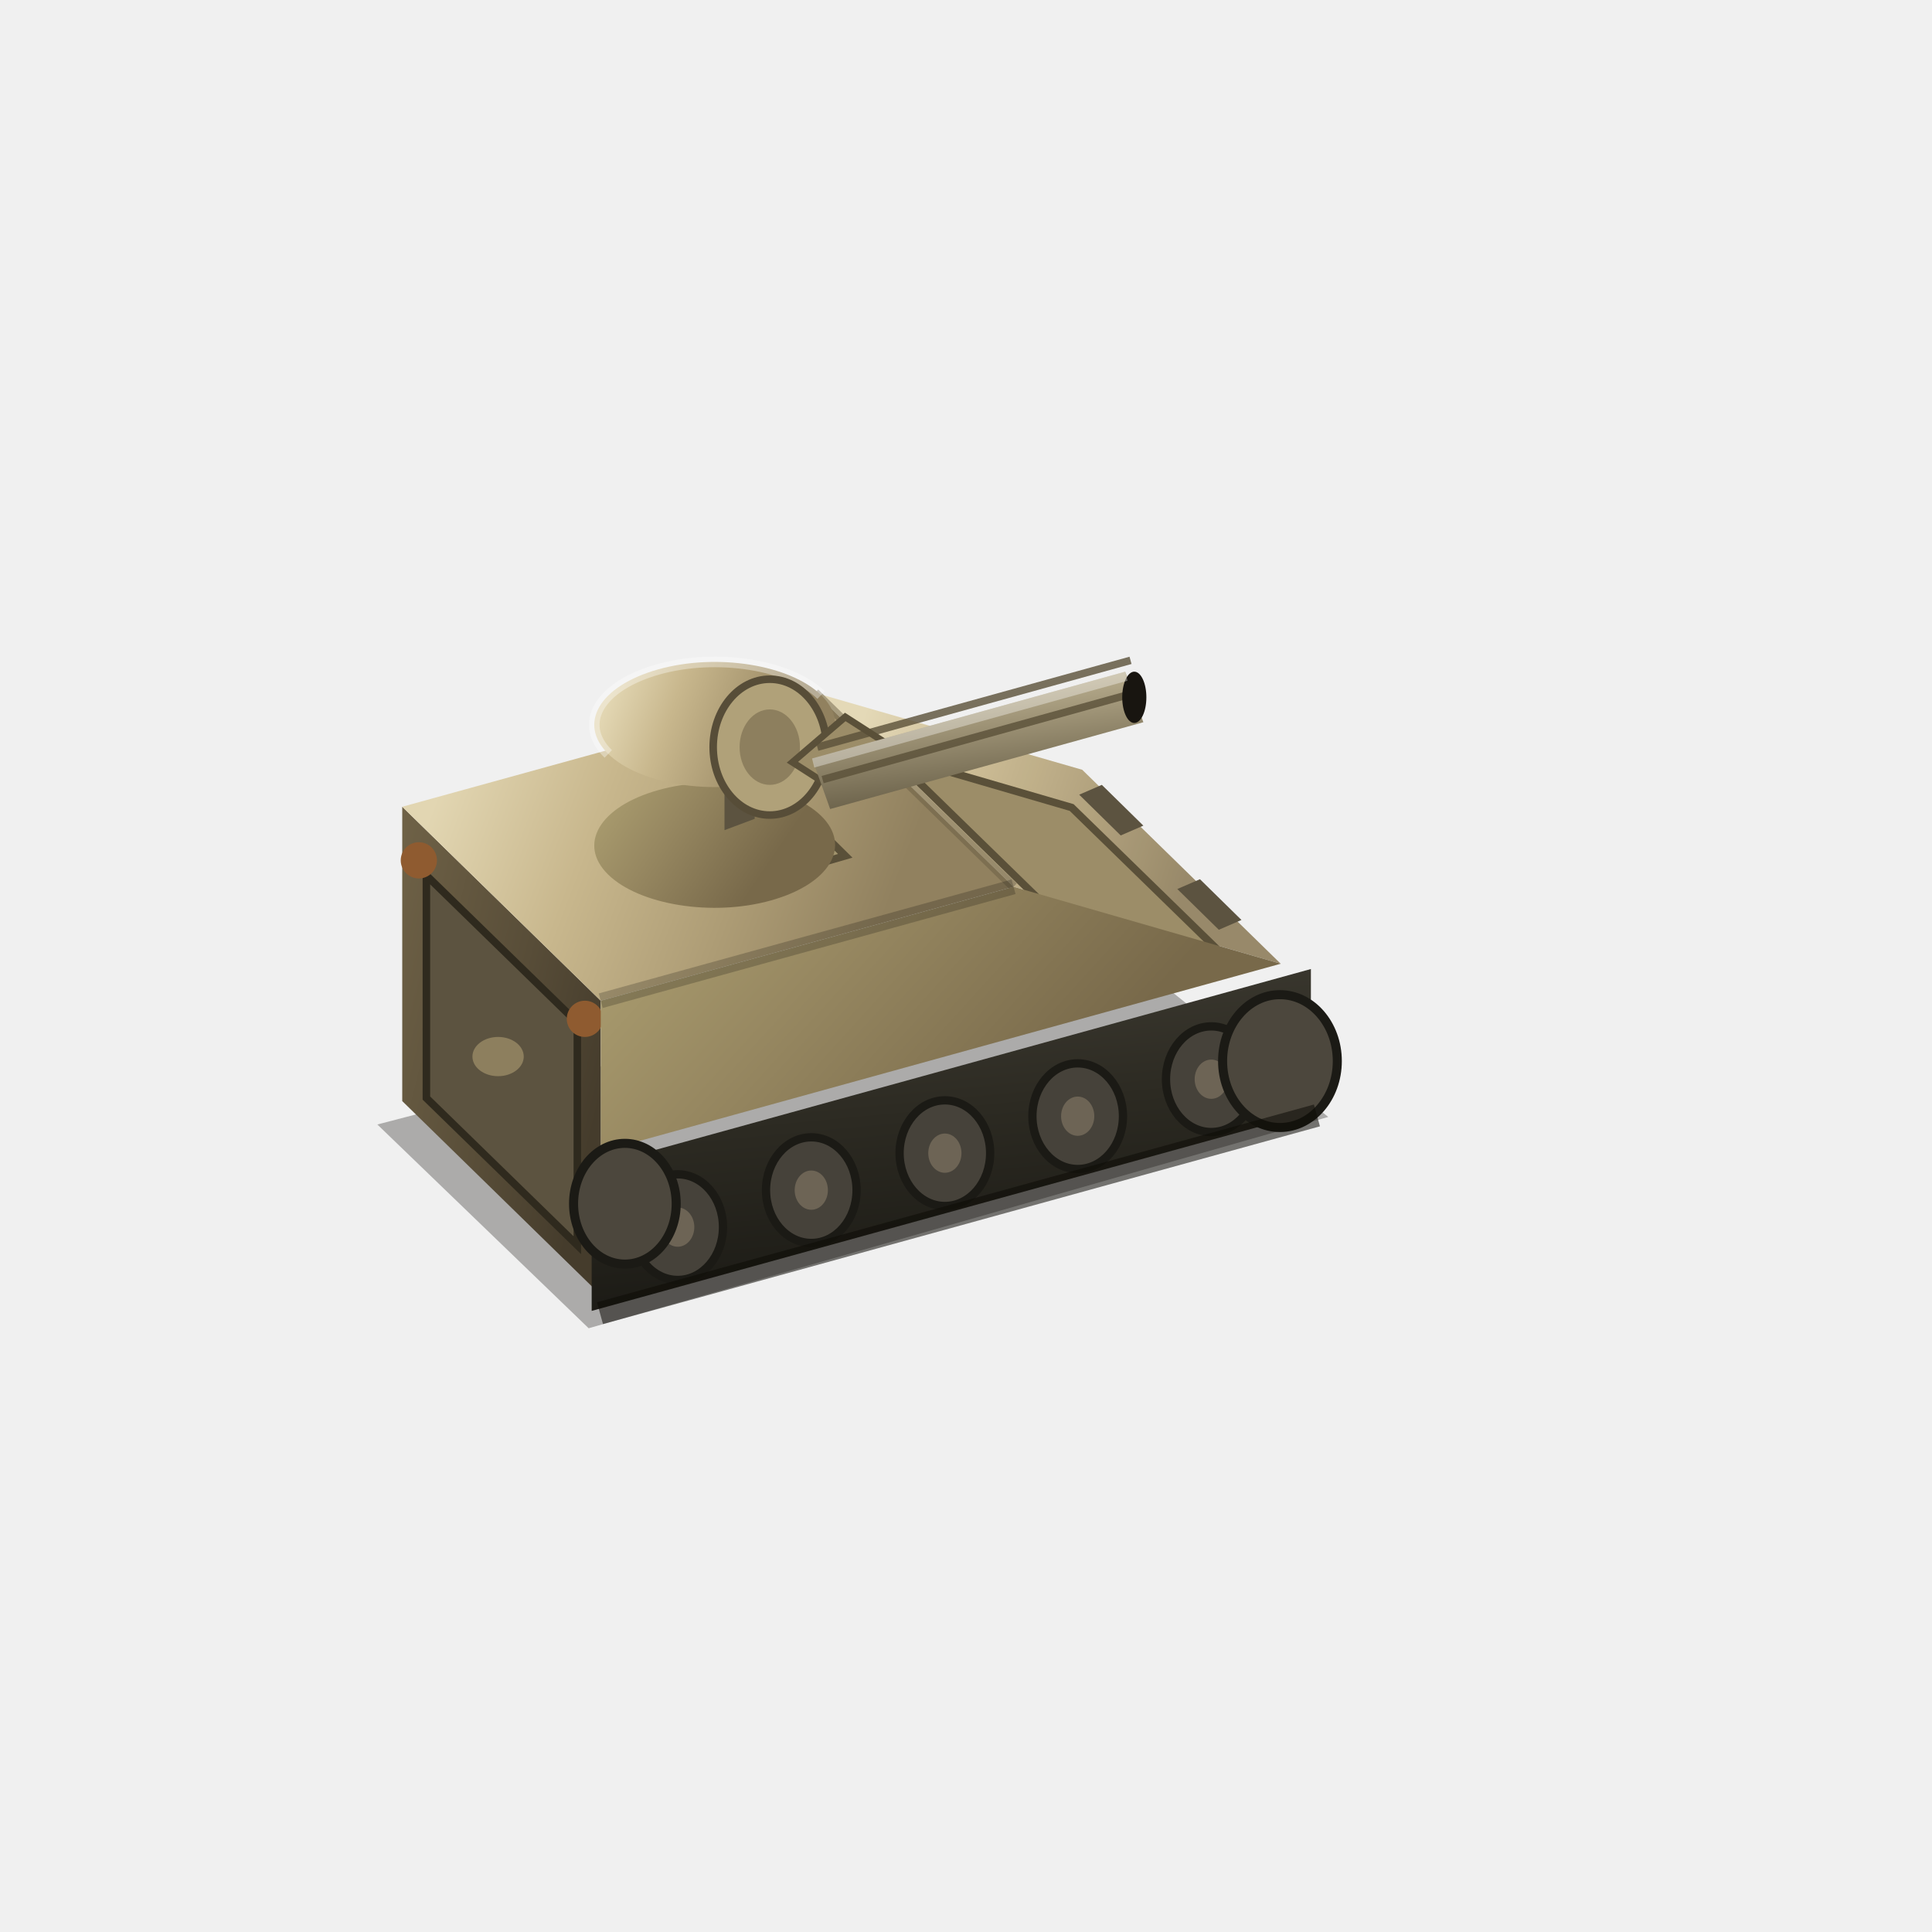
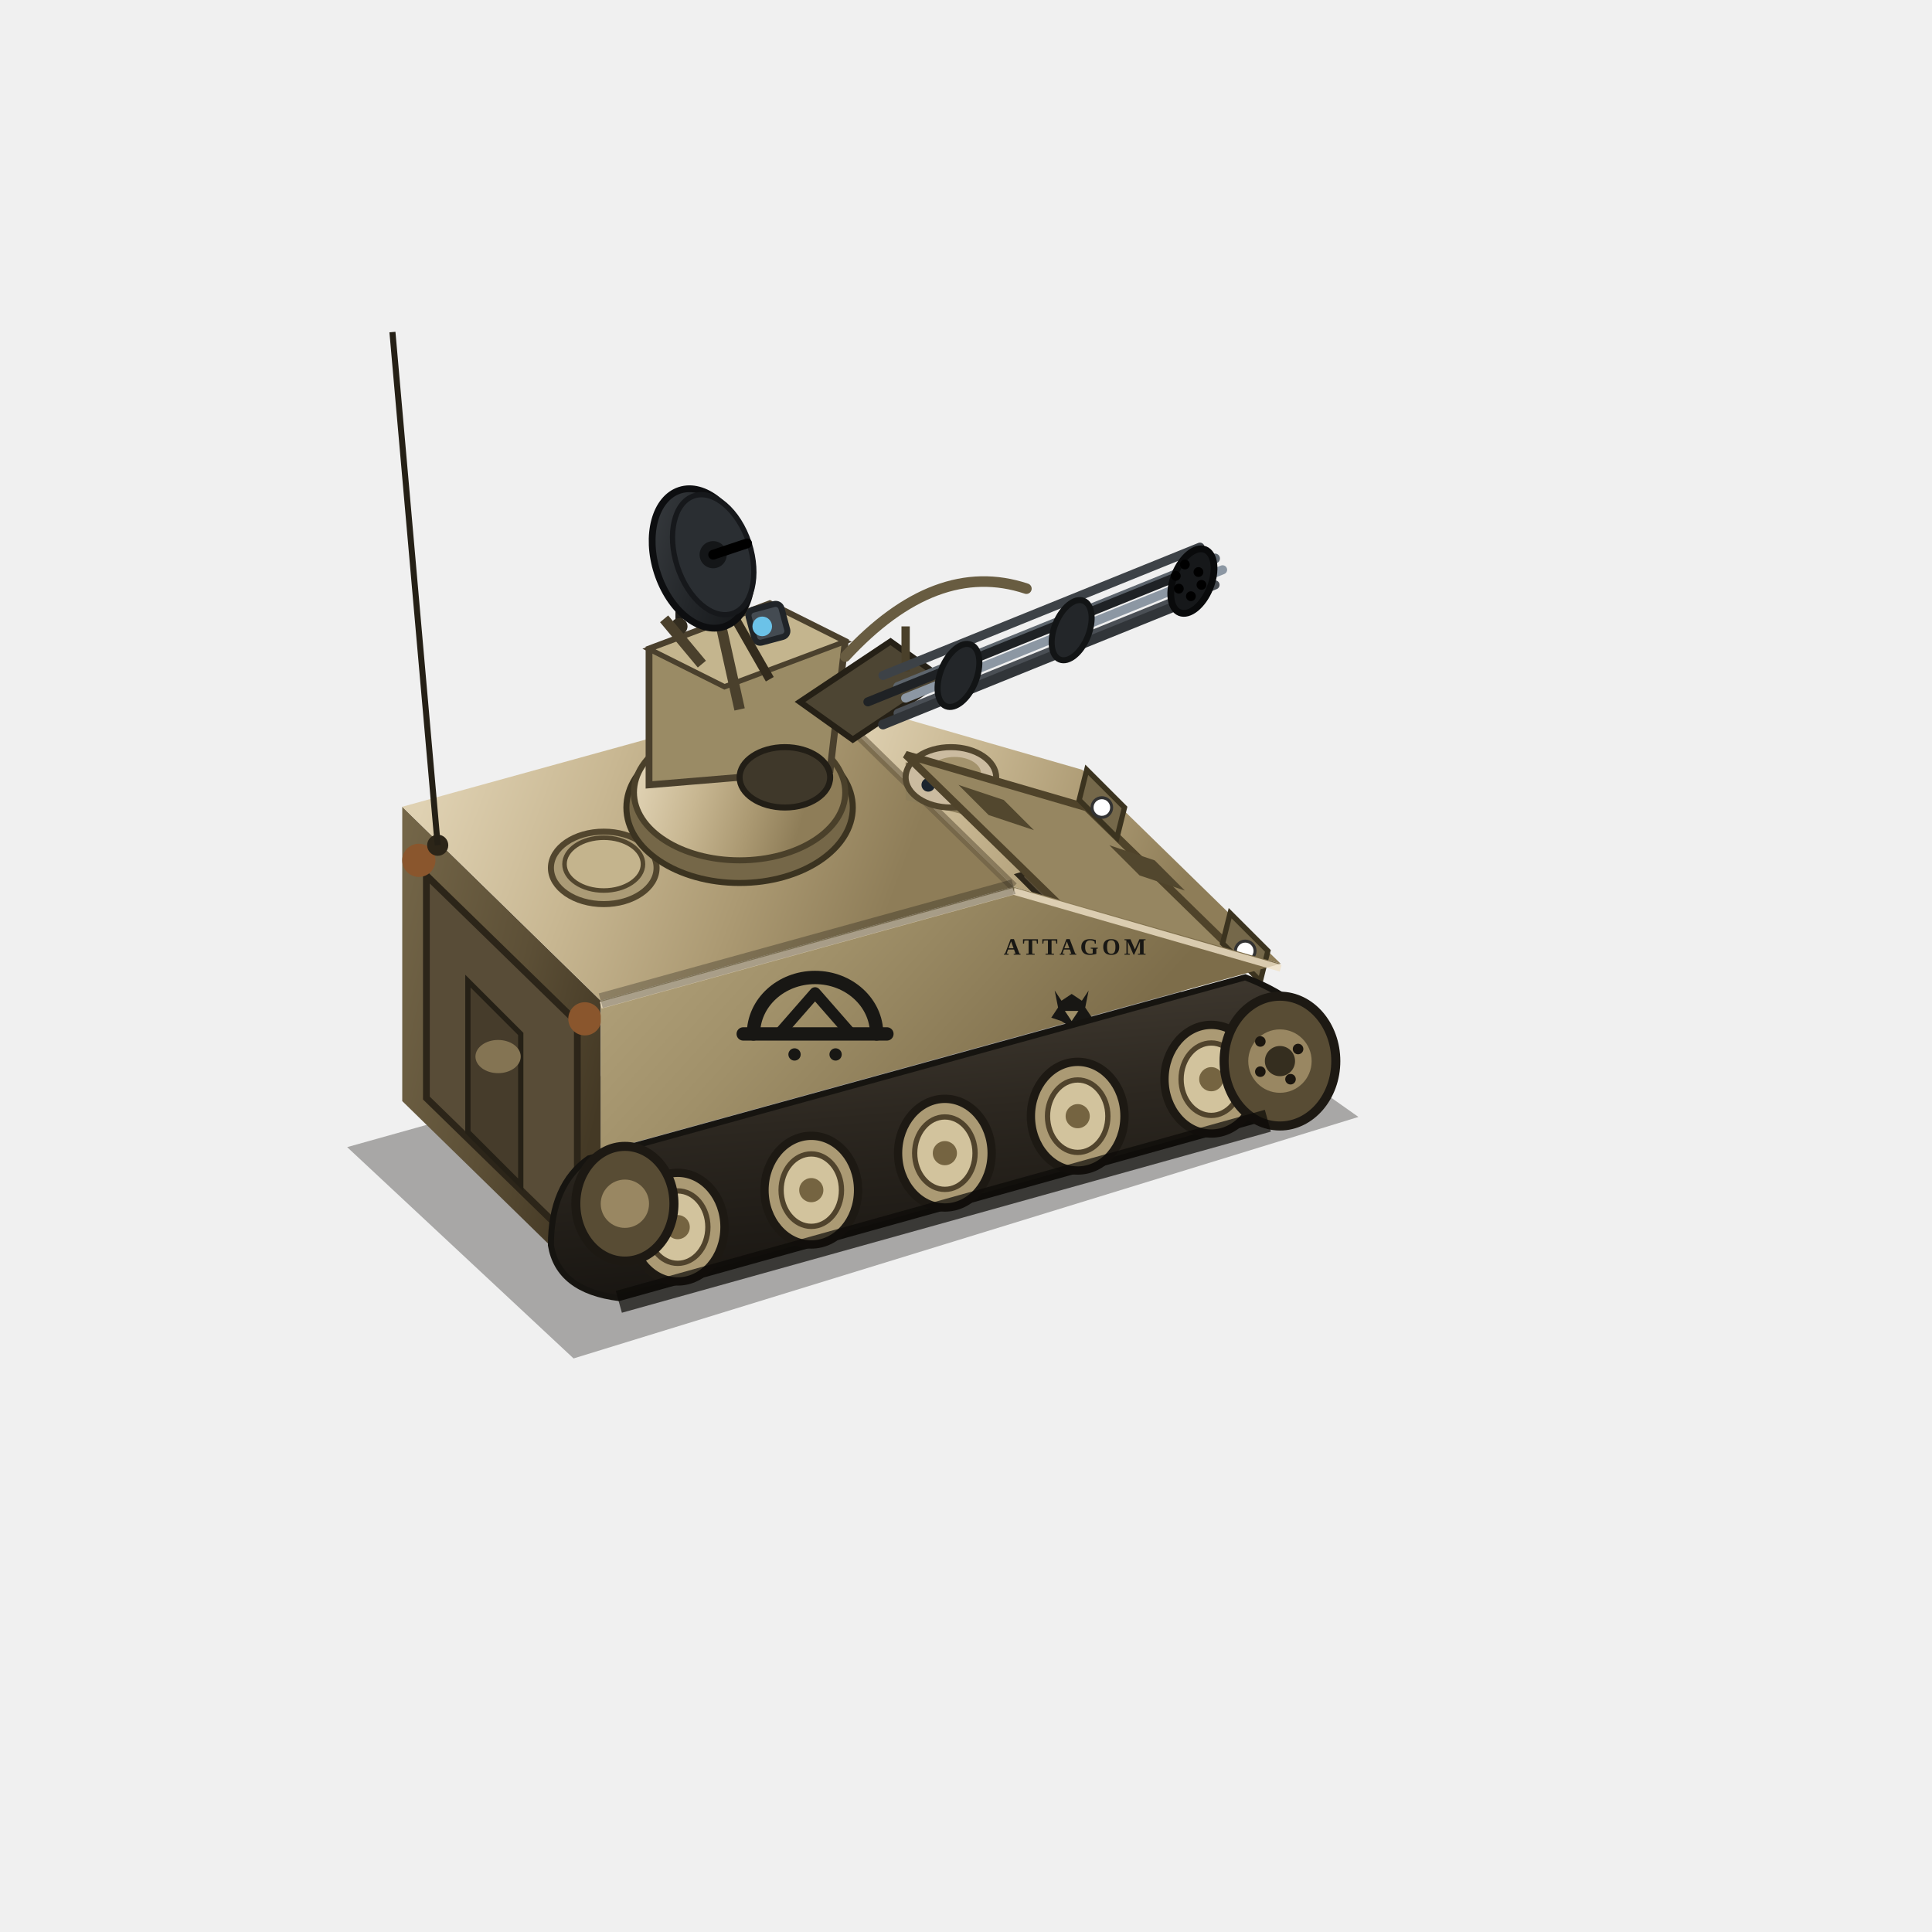
<svg xmlns="http://www.w3.org/2000/svg" viewBox="0 0 256 256">
  <defs>
-     <linearGradient id="g-deck" x1="0.12" y1="0" x2="0.9" y2="0.15">
-       <stop offset="0" stop-color="#e2d6b2" />
-       <stop offset="0.34" stop-color="#c8b78d" />
-       <stop offset="0.68" stop-color="#ad9c75" />
-       <stop offset="1" stop-color="#91815f" />
+     <linearGradient id="m-tan-deck" x1="0.1" y1="0" x2="0.9" y2="0.15">
+       <stop offset="0%" stop-color="#dfd1b2" />
+       <stop offset="35%" stop-color="#c8b792" />
+       <stop offset="70%" stop-color="#ab9972" />
+       <stop offset="100%" stop-color="#8e7d58" />
    </linearGradient>
-     <linearGradient id="g-flank" x1="0" y1="0" x2="0.85" y2="0.3">
-       <stop offset="0" stop-color="#aea172" />
-       <stop offset="0.45" stop-color="#978861" />
-       <stop offset="1" stop-color="#78694a" />
+     <linearGradient id="m-tan-flank" x1="0" y1="0" x2="0.85" y2="0.3">
+       <stop offset="0%" stop-color="#b6a67f" />
+       <stop offset="45%" stop-color="#a09069" />
+       <stop offset="100%" stop-color="#7d6d4a" />
    </linearGradient>
-     <linearGradient id="g-rear" x1="0" y1="0" x2="1" y2="0.6">
-       <stop offset="0" stop-color="#6f6247" />
-       <stop offset="0.6" stop-color="#584d38" />
-       <stop offset="1" stop-color="#453c2c" />
+     <linearGradient id="m-tan-rear" x1="0" y1="0" x2="1" y2="0.6">
+       <stop offset="0%" stop-color="#756749" />
+       <stop offset="60%" stop-color="#5c4f36" />
+       <stop offset="100%" stop-color="#443925" />
    </linearGradient>
-     <linearGradient id="g-metal" x1="0" y1="0" x2="0.3" y2="1">
-       <stop offset="0" stop-color="#d4c9a8" />
-       <stop offset="0.5" stop-color="#9e9376" />
-       <stop offset="1" stop-color="#675e47" />
+     <linearGradient id="m-gun-metal" x1="0" y1="0" x2="0" y2="1">
+       <stop offset="0%" stop-color="#60666d" />
+       <stop offset="50%" stop-color="#3b4046" />
+       <stop offset="100%" stop-color="#1d2023" />
    </linearGradient>
-     <linearGradient id="g-trk" x1="0" y1="0" x2="0.2" y2="1">
-       <stop offset="0" stop-color="#403d34" />
-       <stop offset="0.5" stop-color="#2c2a22" />
-       <stop offset="1" stop-color="#1b1a15" />
+     <linearGradient id="m-radar-dark" x1="0" y1="0" x2="1" y2="1">
+       <stop offset="0%" stop-color="#3a3e42" />
+       <stop offset="50%" stop-color="#232629" />
+       <stop offset="100%" stop-color="#111315" />
+     </linearGradient>
+     <linearGradient id="m-trk" x1="0" y1="0" x2="0.2" y2="1">
+       <stop offset="0%" stop-color="#463f35" />
+       <stop offset="50%" stop-color="#2c2720" />
+       <stop offset="100%" stop-color="#181511" />
    </linearGradient>
  </defs>
-   <path d="M50 149 L146 124 L176 148 L78 176 Z" fill="#0d0b06" opacity="0.30" />
-   <path d="M53.3 106.9 L79.6 132.6 L79.6 171.6 L53.3 145.9 Z" fill="url(#g-rear)" />
-   <path d="M56.5 116 L76.5 135.5 L76.5 165 L56.5 145.5 Z" fill="#5c5340" stroke="#2f2a1e" stroke-width="1" />
-   <ellipse cx="66" cy="140" rx="3.4" ry="2.6" fill="#8d7f5e" />
-   <circle cx="55.5" cy="114" r="2.4" fill="#8f5b30" />
-   <circle cx="77.5" cy="135" r="2.4" fill="#8f5b30" />
-   <path d="M53.3 106.9 L108.0 91.8 L134.3 117.5 L79.6 132.6 Z" fill="url(#g-deck)" />
-   <path d="M108.0 91.8 L143.4 102.0 L169.7 127.7 L134.3 117.5 Z" fill="url(#g-deck)" />
-   <path d="M108.0 91.8 L134.3 117.5" fill="none" stroke="#6d6046" stroke-opacity="0.55" stroke-width="1.2" />
-   <path d="M108.0 91.8 L143.4 102.0 L169.7 127.7 L134.3 117.5 Z" fill="#ffffff" fill-opacity="0.07" />
-   <path d="M118 100 L142 107 L162 126.5 L138 119.5 Z" fill="#9c8d68" stroke="#5a5039" stroke-width="1" />
-   <g fill="#5c5340">
-     <path d="M146 104 L151.5 109.4 L148.5 110.7 L143 105.3 Z" />
-     <path d="M159 116.5 L164.5 121.9 L161.5 123.2 L156 117.8 Z" />
+   <path d="M 46 152 L 146 124 L 180 148 L 76 180 Z" fill="#0d0b06" opacity="0.32" />
+   <path d="M 53.3 106.9 L 79.6 132.6 L 79.6 171.6 L 53.3 145.9 Z" fill="url(#m-tan-rear)" />
+   <path d="M 56.5 116 L 76.5 135.5 L 76.5 165 L 56.5 145.5 Z" fill="#584c37" stroke="#2c2519" stroke-width="0.9" />
+   <polygon points="62,130 69,137 69,157 62,150" fill="#463c2b" stroke="#252016" stroke-width="0.7" />
+   <ellipse cx="66" cy="140" rx="3" ry="2.2" fill="#847453" />
+   <circle cx="55.5" cy="114" r="2.2" fill="#8a562d" />
+   <circle cx="77.5" cy="135" r="2.2" fill="#8a562d" />
+   <path d="M 53.3 106.9 L 108.0 91.8 L 134.3 117.5 L 79.6 132.6 Z" fill="url(#m-tan-deck)" />
+   <path d="M 108.0 91.8 L 143.4 102.0 L 169.7 127.7 L 134.3 117.5 Z" fill="url(#m-tan-deck)" />
+   <line x1="108.0" y1="91.8" x2="134.3" y2="117.5" stroke="#685b41" stroke-opacity="0.6" stroke-width="1.2" />
+   <ellipse cx="80" cy="115" rx="7" ry="4.8" fill="#ab9b76" stroke="#52462e" stroke-width="0.8" />
+   <ellipse cx="80" cy="114.5" rx="5.2" ry="3.5" fill="#c4b48d" stroke="#52462e" stroke-width="0.6" />
+   <path d="M 120 106 L 132 109 L 132 104 L 120 101 Z" fill="#8d7e5b" />
+   <ellipse cx="126" cy="103" rx="6" ry="4" fill="#cbbba0" stroke="#52462e" stroke-width="0.8" />
+   <ellipse cx="126.5" cy="102.5" rx="3.5" ry="2.2" fill="#a4936d" />
+   <circle cx="123" cy="104" r="0.9" fill="#1b242e" />
+   <circle cx="127" cy="105.5" r="0.9" fill="#1b242e" />
+   <circle cx="130.5" cy="104" r="0.9" fill="#1b242e" />
+   <polygon points="135,116 148,112 154,118 141,122" fill="#584c36" stroke="#2e271a" stroke-width="0.7" />
+   <line x1="138" y1="116" x2="144" y2="122" stroke="#231e15" stroke-width="0.7" />
+   <line x1="141" y1="115" x2="147" y2="121" stroke="#231e15" stroke-width="0.7" />
+   <line x1="144" y1="114" x2="150" y2="120" stroke="#231e15" stroke-width="0.7" />
+   <polygon points="120,100 144,107 165,127.5 141,120.5" fill="#968661" stroke="#4f432a" stroke-width="1" />
+   <polygon points="127,104 133,106 137,110 131,108" fill="#52472e" />
+   <polygon points="147,112 153,114 157,118 151,116" fill="#52472e" />
+   <polygon points="163,121 168,126 167,130 162,125" fill="#75684a" stroke="#3b331f" stroke-width="0.7" />
+   <circle cx="165" cy="126" r="1.3" fill="#ffffff" stroke="#333" stroke-width="0.4" />
+   <polygon points="144,102 149,107 148,111 143,106" fill="#75684a" stroke="#3b331f" stroke-width="0.7" />
+   <circle cx="146" cy="107" r="1.3" fill="#ffffff" stroke="#333" stroke-width="0.4" />
+   <path d="M 79.6 132.6 L 134.3 117.5 L 169.7 127.7 L 79.6 152.6 Z" fill="url(#m-tan-flank)" />
+   <line x1="79.6" y1="133.2" x2="134.3" y2="118.1" stroke="#f0e2c8" stroke-width="0.9" opacity="0.8" />
+   <line x1="134.3" y1="118.1" x2="169.7" y2="128.3" stroke="#f0e2c8" stroke-width="0.9" opacity="0.8" />
+   <g transform="translate(108, 137) scale(0.68)">
+     <path d="M -12 0 A 12 11 0 0 1 12 0" fill="none" stroke="#181714" stroke-width="2.6" stroke-linecap="round" />
+     <line x1="-14" y1="0" x2="14" y2="0" stroke="#181714" stroke-width="2.6" stroke-linecap="round" />
+     <path d="M -7 0 L 0 -8 L 7 0" fill="none" stroke="#181714" stroke-width="2.2" stroke-linecap="round" stroke-linejoin="round" />
+     <circle cx="-4" cy="4" r="1.2" fill="#181714" />
+     <circle cx="4" cy="4" r="1.2" fill="#181714" />
  </g>
-   <path d="M85 111 L104 105.5 L112 113.4 L93 118.9 Z" fill="#a2946d" stroke="#5a5039" stroke-width="1" />
-   <path d="M79.6 132.6 L134.3 117.5 L169.7 127.7 L79.6 152.6 Z" fill="url(#g-flank)" />
-   <path d="M79.6 132.6 L134.3 117.5" fill="none" stroke="#000000" stroke-opacity="0.2" stroke-width="2" />
-   <path d="M78.4 173.7 L173.7 147.4 L173.7 128.4 L78.4 154.7 Z" fill="url(#g-trk)" />
-   <g fill="#46423a" stroke="#1b1a15" stroke-width="1.1">
-     <ellipse cx="89.8" cy="162.6" rx="6" ry="7" />
-     <ellipse cx="107.5" cy="157.7" rx="6" ry="7" />
-     <ellipse cx="125.2" cy="152.8" rx="6" ry="7" />
-     <ellipse cx="142.8" cy="147.9" rx="6" ry="7" />
-     <ellipse cx="160.5" cy="143.0" rx="6" ry="7" />
+   <g transform="translate(133, 126.5) scale(0.48)">
+     <text x="0" y="0" font-family="'Georgia', 'Times New Roman', serif" font-weight="900" font-size="6.5" fill="#181714" letter-spacing="1">ATTAGOM</text>
  </g>
-   <g fill="#6d6455">
-     <ellipse cx="89.8" cy="162.6" rx="2.2" ry="2.6" />
-     <ellipse cx="107.5" cy="157.7" rx="2.2" ry="2.6" />
-     <ellipse cx="125.2" cy="152.8" rx="2.2" ry="2.6" />
-     <ellipse cx="142.8" cy="147.9" rx="2.2" ry="2.6" />
-     <ellipse cx="160.5" cy="143.0" rx="2.2" ry="2.6" />
+   <g transform="translate(142, 133.5) scale(0.45)">
+     <path d="M 0 -4 L 3 -2 L 5 -5 L 4 0 L 6 3 L 3 4 L 0 6 L -3 4 L -6 3 L -4 0 L -5 -5 L -3 -2 Z" fill="#181714" />
+     <polygon points="-2,1 2,1 0,4" fill="#a09069" />
  </g>
-   <ellipse cx="169.6" cy="140.6" rx="7.6" ry="8.8" fill="#4c473d" stroke="#1b1a15" stroke-width="1.2" />
-   <ellipse cx="82.8" cy="159.5" rx="6.8" ry="8" fill="#4c473d" stroke="#1b1a15" stroke-width="1.2" />
-   <path d="M79.5 174 L174.5 147.8" fill="none" stroke="#0d0b06" stroke-opacity="0.55" stroke-width="3" />
-   <path d="M108.8 108.1 C112.9 112.1 110.0 117.1 102.2 119.3          C94.4 121.5 84.7 119.9 80.6 115.9          C76.5 111.9 79.4 106.9 87.2 104.7          C95.0 102.5 104.7 104.1 108.8 108.1 Z" fill="url(#g-flank)" />
-   <path d="M108.8 92.1 C112.9 96.1 110.0 101.1 102.2 103.3          C94.4 105.5 84.7 103.9 80.6 99.9          C76.5 95.9 79.4 90.9 87.2 88.7          C95.0 86.5 104.7 88.1 108.8 92.1 Z" fill="url(#g-deck)" />
-   <path d="M80.6 99.9 C76.5 95.9 79.4 90.9 87.2 88.7 C95.0 86.5 104.7 88.1 108.8 92.1" fill="none" stroke="#ffffff" stroke-opacity="0.35" stroke-width="1.4" />
-   <path d="M96 110 L100 108.5 L100 100 L96 101.5 Z" fill="#5c5340" />
-   <ellipse cx="102" cy="99" rx="7.5" ry="9" fill="#b0a179" stroke="#574d38" stroke-width="1" />
-   <ellipse cx="102" cy="99" rx="4" ry="5" fill="#8d7f5e" />
-   <path d="M105 101 L112 95 L119 99.5 L112 105.5 Z" fill="#9c8d68" stroke="#5a5039" stroke-width="0.9" />
-   <path d="M107.6 100.5 L149.1 89.0 L151.5 95.7 L110.0 107.2 Z" fill="url(#g-metal)" />
-   <g stroke="#5a5039" stroke-opacity="0.8" stroke-width="1">
-     <path d="M109 103.3 L150.4 91.8" />
-     <path d="M108.3 99 L149.8 87.5" />
+   <path d="M 79.6 132.6 L 134.3 117.5" fill="none" stroke="#000000" stroke-opacity="0.25" stroke-width="2" />
+   <path d="     M 78 153.5     L 165 129.5     Q 174 133 176 139     Q 175 146 168 148     L 82 172     Q 74 171 73 165     Q 73 157 78 153.5 Z   " fill="url(#m-trk)" stroke="#161410" stroke-width="0.8" />
+   <g stroke="#1d1913" stroke-width="1.1">
+     <ellipse cx="89.8" cy="162.6" rx="6.2" ry="7.2" fill="#ab9a74" />
+     <ellipse cx="107.5" cy="157.7" rx="6.2" ry="7.2" fill="#ab9a74" />
+     <ellipse cx="125.2" cy="152.8" rx="6.2" ry="7.2" fill="#ab9a74" />
+     <ellipse cx="142.8" cy="147.9" rx="6.2" ry="7.2" fill="#ab9a74" />
+     <ellipse cx="160.5" cy="143.0" rx="6.2" ry="7.2" fill="#ab9a74" />
  </g>
-   <ellipse cx="150.3" cy="92.4" rx="1.6" ry="3.4" fill="#181510" />
-   <path d="M107.6 100.5 L149.1 89.0 L149.4 90.2 L107.9 101.7 Z" fill="#ffffff" fill-opacity="0.35" />
+   <g stroke="#50432c" stroke-width="0.7" fill="#d2c39d">
+     <ellipse cx="89.8" cy="162.6" rx="4.0" ry="4.8" />
+     <ellipse cx="107.5" cy="157.7" rx="4.0" ry="4.8" />
+     <ellipse cx="125.2" cy="152.8" rx="4.0" ry="4.8" />
+     <ellipse cx="142.8" cy="147.9" rx="4.0" ry="4.8" />
+     <ellipse cx="160.5" cy="143.0" rx="4.0" ry="4.8" />
+   </g>
+   <g fill="#756441">
+     <circle cx="89.8" cy="162.6" r="1.6" />
+     <circle cx="107.5" cy="157.7" r="1.6" />
+     <circle cx="125.2" cy="152.8" r="1.6" />
+     <circle cx="142.8" cy="147.9" r="1.6" />
+     <circle cx="160.5" cy="143.0" r="1.6" />
+   </g>
+   <ellipse cx="169.6" cy="140.6" rx="7.4" ry="8.6" fill="#584c34" stroke="#1d1913" stroke-width="1.2" />
+   <circle cx="169.6" cy="140.6" r="4.2" fill="#998762" />
+   <circle cx="169.6" cy="140.6" r="2.0" fill="#352e1f" />
+   <circle cx="167" cy="138" r="0.7" fill="#1b160f" />
+   <circle cx="172" cy="139" r="0.7" fill="#1b160f" />
+   <circle cx="171" cy="143" r="0.7" fill="#1b160f" />
+   <circle cx="167" cy="142" r="0.7" fill="#1b160f" />
+   <ellipse cx="82.8" cy="159.5" rx="6.5" ry="7.6" fill="#584c34" stroke="#1d1913" stroke-width="1.2" />
+   <circle cx="82.8" cy="159.5" r="3.2" fill="#998762" />
+   <path d="M 82 172.5 L 168 148.5" fill="none" stroke="#0c0a08" stroke-opacity="0.7" stroke-width="3" />
+   <ellipse cx="98" cy="107" rx="15" ry="10" fill="#756748" stroke="#3b3320" stroke-width="0.8" />
+   <ellipse cx="98" cy="105" rx="14" ry="9" fill="url(#m-tan-deck)" stroke="#4a402a" stroke-width="0.8" />
+   <path d="M 86 104 L 86 86 L 102 80 L 112 85 L 110 102 Z" fill="#9a8b65" stroke="#4a402d" stroke-width="0.9" />
+   <polygon points="86,86 102,80 112,85 96,91" fill="#c4b58e" stroke="#4a402d" stroke-width="0.7" />
+   <line x1="90" y1="83" x2="90" y2="70" stroke="#1e1c18" stroke-width="1" />
+   <circle cx="90" cy="83" r="1.1" fill="#332d20" />
+   <rect x="99" y="81" width="4.5" height="4.5" rx="0.8" transform="rotate(-15 99 81)" fill="#444b52" stroke="#202428" stroke-width="0.8" />
+   <circle cx="101" cy="83" r="1.3" fill="#6bc2e8" />
+   <ellipse cx="104" cy="103" rx="6" ry="4" fill="#3f382a" stroke="#221e16" stroke-width="0.8" />
+   <line x1="98" y1="94" x2="94" y2="76" stroke="#4a402c" stroke-width="1.4" />
+   <line x1="93" y1="88" x2="88" y2="82" stroke="#4a402c" stroke-width="1.4" />
+   <line x1="102" y1="90" x2="94" y2="76" stroke="#332b1d" stroke-width="1.2" />
+   <ellipse cx="93" cy="74" rx="6.2" ry="9.5" transform="rotate(-18 93 74)" fill="url(#m-radar-dark)" stroke="#0d0e10" stroke-width="0.9" />
+   <ellipse cx="94.5" cy="73.5" rx="5.0" ry="8.2" transform="rotate(-18 94.5 73.5)" fill="#2a2e32" stroke="#16181b" stroke-width="0.7" />
+   <circle cx="94.5" cy="73.5" r="1.8" fill="#141618" />
+   <line x1="94.5" y1="73.5" x2="99" y2="72" stroke="#000000" stroke-width="1.3" stroke-linecap="round" />
+   <polygon points="106,93 118,85 125,90 113,98" fill="#4d4533" stroke="#252016" stroke-width="0.8" />
+   <path d="M 112 87 Q 124 74 136 78" fill="none" stroke="#685c41" stroke-width="1.4" stroke-linecap="round" />
+   <line x1="120" y1="83" x2="120" y2="89" stroke="#4a402a" stroke-width="1.1" />
+   <line x1="117" y1="89.5" x2="159" y2="72.5" stroke="#3d4247" stroke-width="1.2" stroke-linecap="round" />
+   <line x1="119" y1="91.0" x2="161" y2="74.0" stroke="#5d656d" stroke-width="1.3" stroke-linecap="round" />
+   <line x1="120" y1="92.5" x2="162" y2="75.5" stroke="#8c97a3" stroke-width="1.2" stroke-linecap="round" />
+   <line x1="119" y1="94.5" x2="161" y2="77.5" stroke="#4a4f55" stroke-width="1.2" stroke-linecap="round" />
+   <line x1="117" y1="96.0" x2="159" y2="79.0" stroke="#313539" stroke-width="1.3" stroke-linecap="round" />
+   <line x1="115" y1="93.0" x2="157" y2="76.0" stroke="#1f2225" stroke-width="1.2" stroke-linecap="round" />
+   <ellipse cx="127" cy="89.5" rx="2.4" ry="4.4" transform="rotate(22 127 89.5)" fill="#232629" stroke="#121415" stroke-width="0.8" />
+   <ellipse cx="142" cy="83.5" rx="2.3" ry="4.2" transform="rotate(22 142 83.5)" fill="#232629" stroke="#121415" stroke-width="0.8" />
+   <ellipse cx="158" cy="77.0" rx="2.5" ry="4.5" transform="rotate(22 158 77.0)" fill="#16181a" stroke="#090a0b" stroke-width="0.9" />
+   <circle cx="157.0" cy="74.8" r="0.65" fill="#000000" />
+   <circle cx="158.8" cy="75.8" r="0.65" fill="#000000" />
+   <circle cx="159.2" cy="77.5" r="0.65" fill="#000000" />
+   <circle cx="157.8" cy="79.0" r="0.65" fill="#000000" />
+   <circle cx="156.2" cy="78.0" r="0.65" fill="#000000" />
+   <circle cx="155.8" cy="76.3" r="0.65" fill="#000000" />
+   <circle cx="58" cy="112" r="1.4" fill="#2c2518" />
+   <line x1="58" y1="112" x2="52" y2="44" stroke="#252016" stroke-width="0.8" />
</svg>
